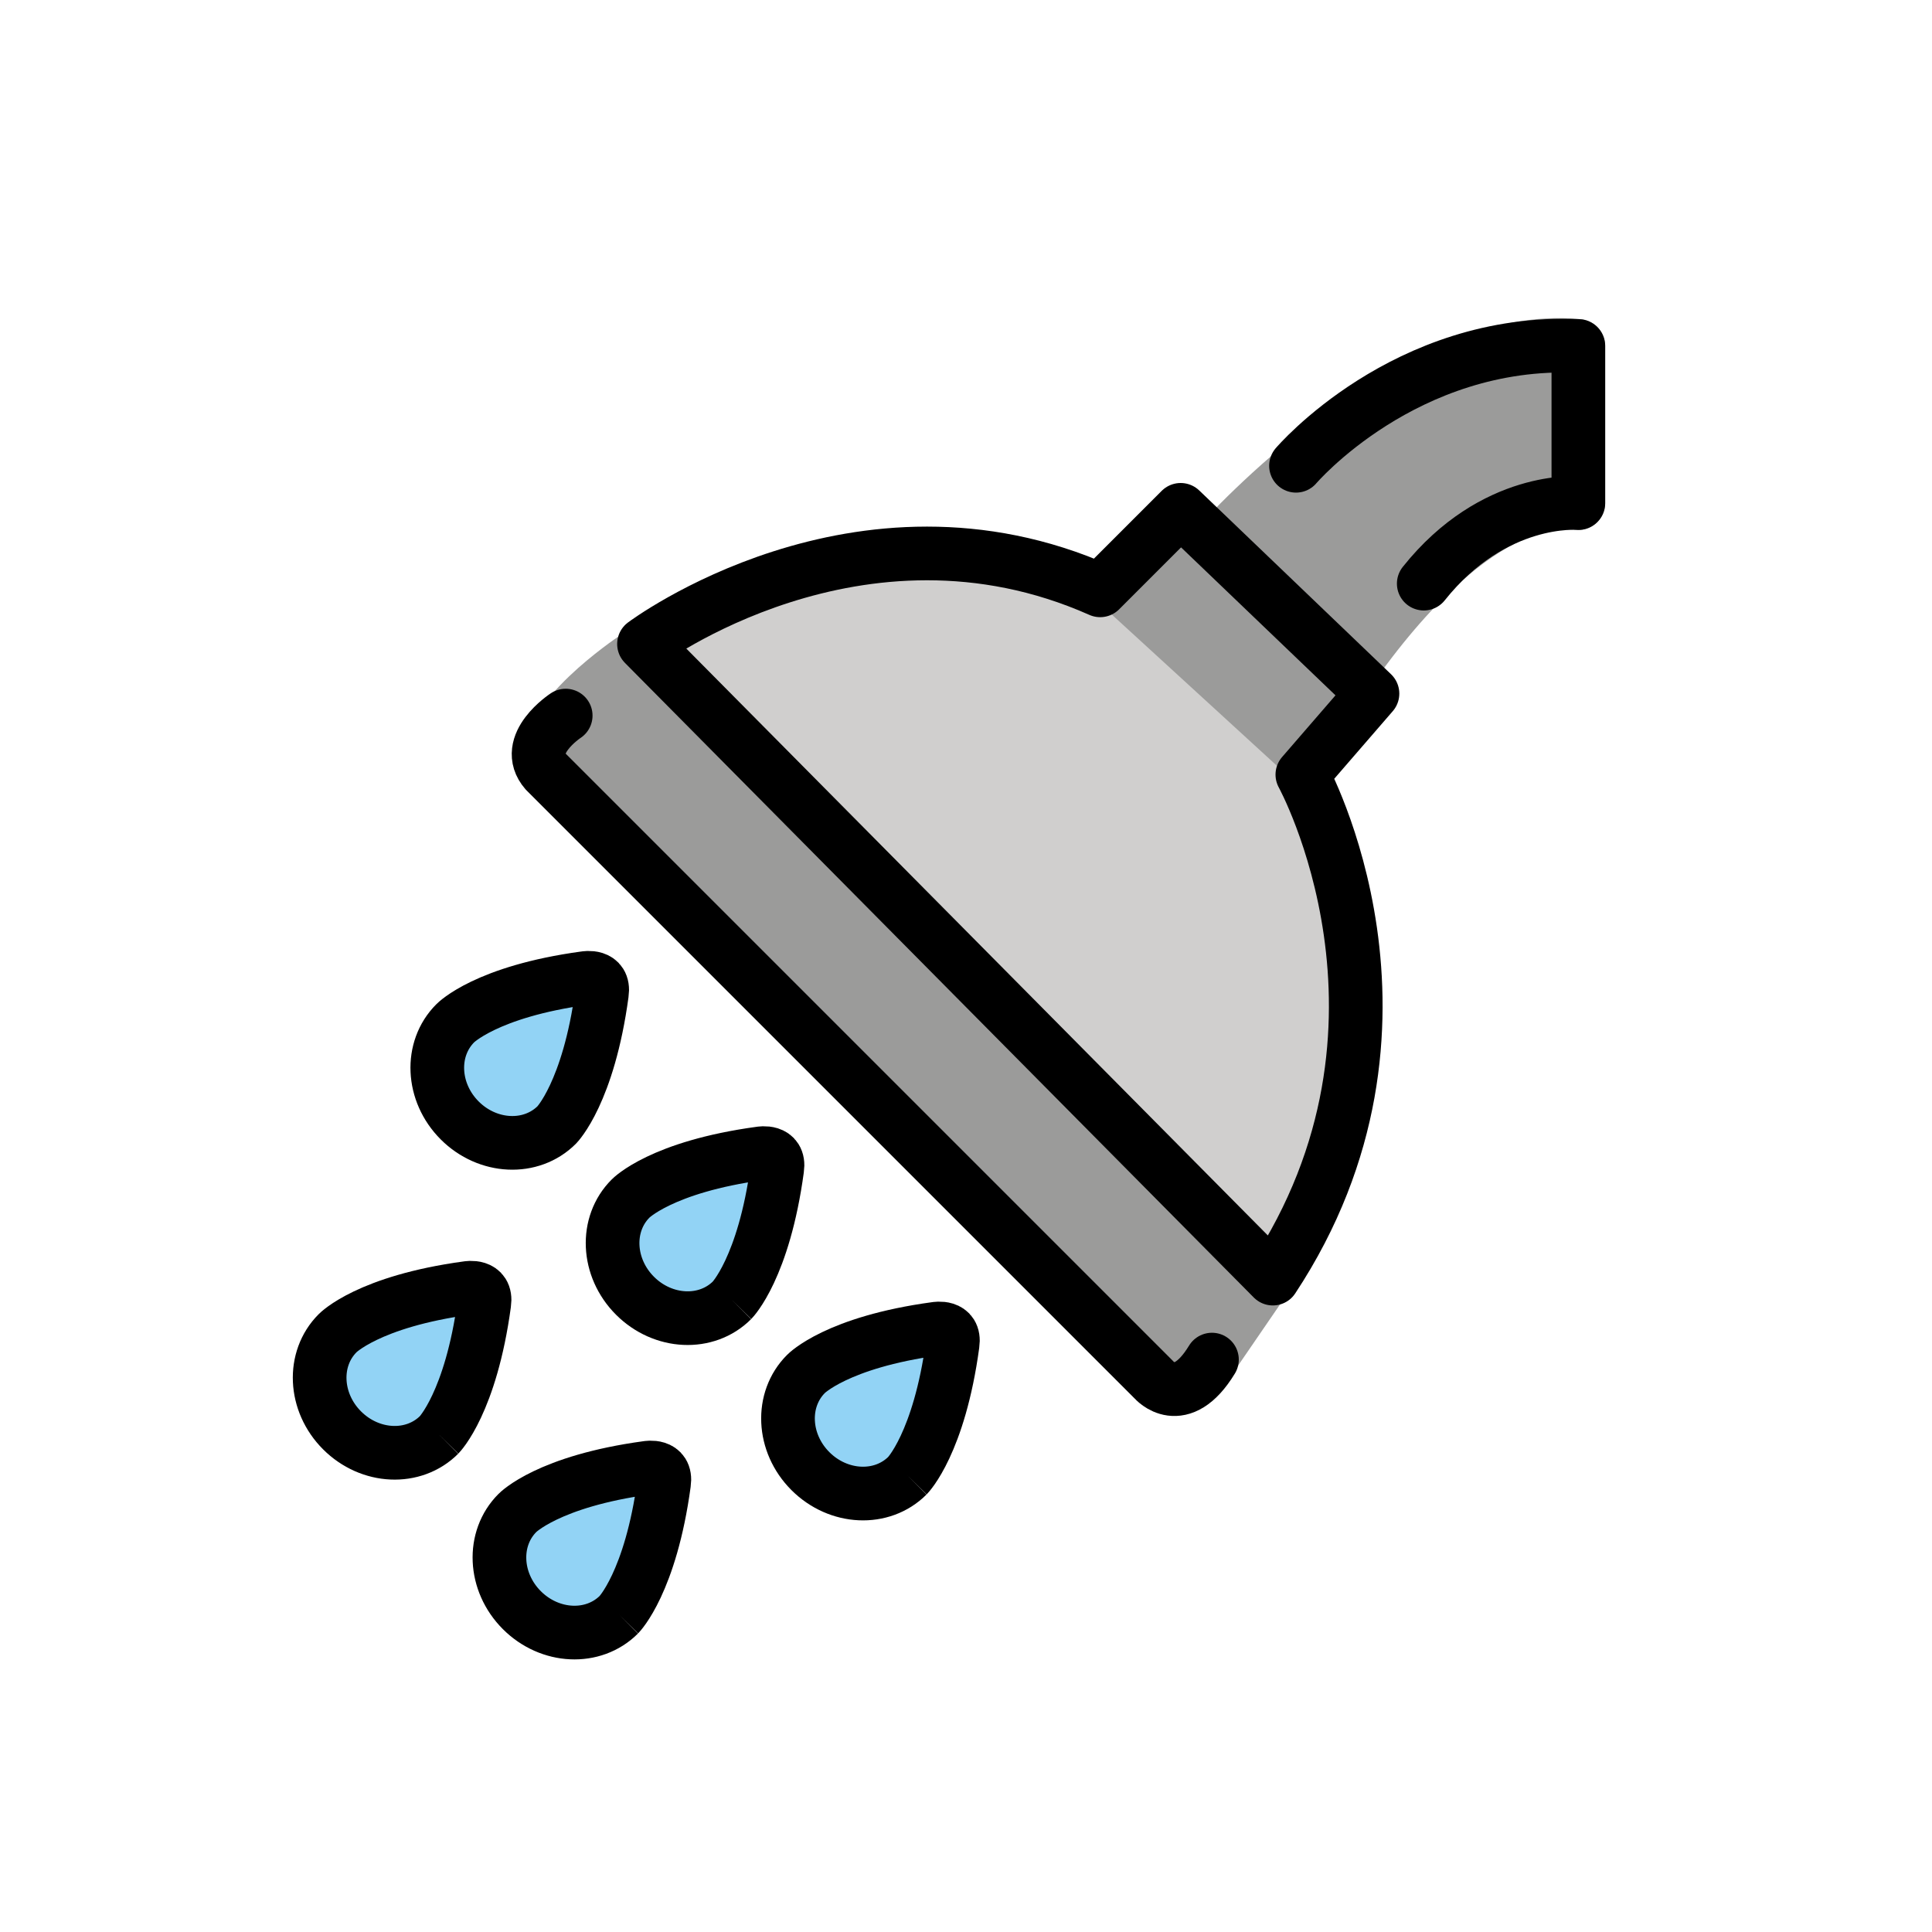
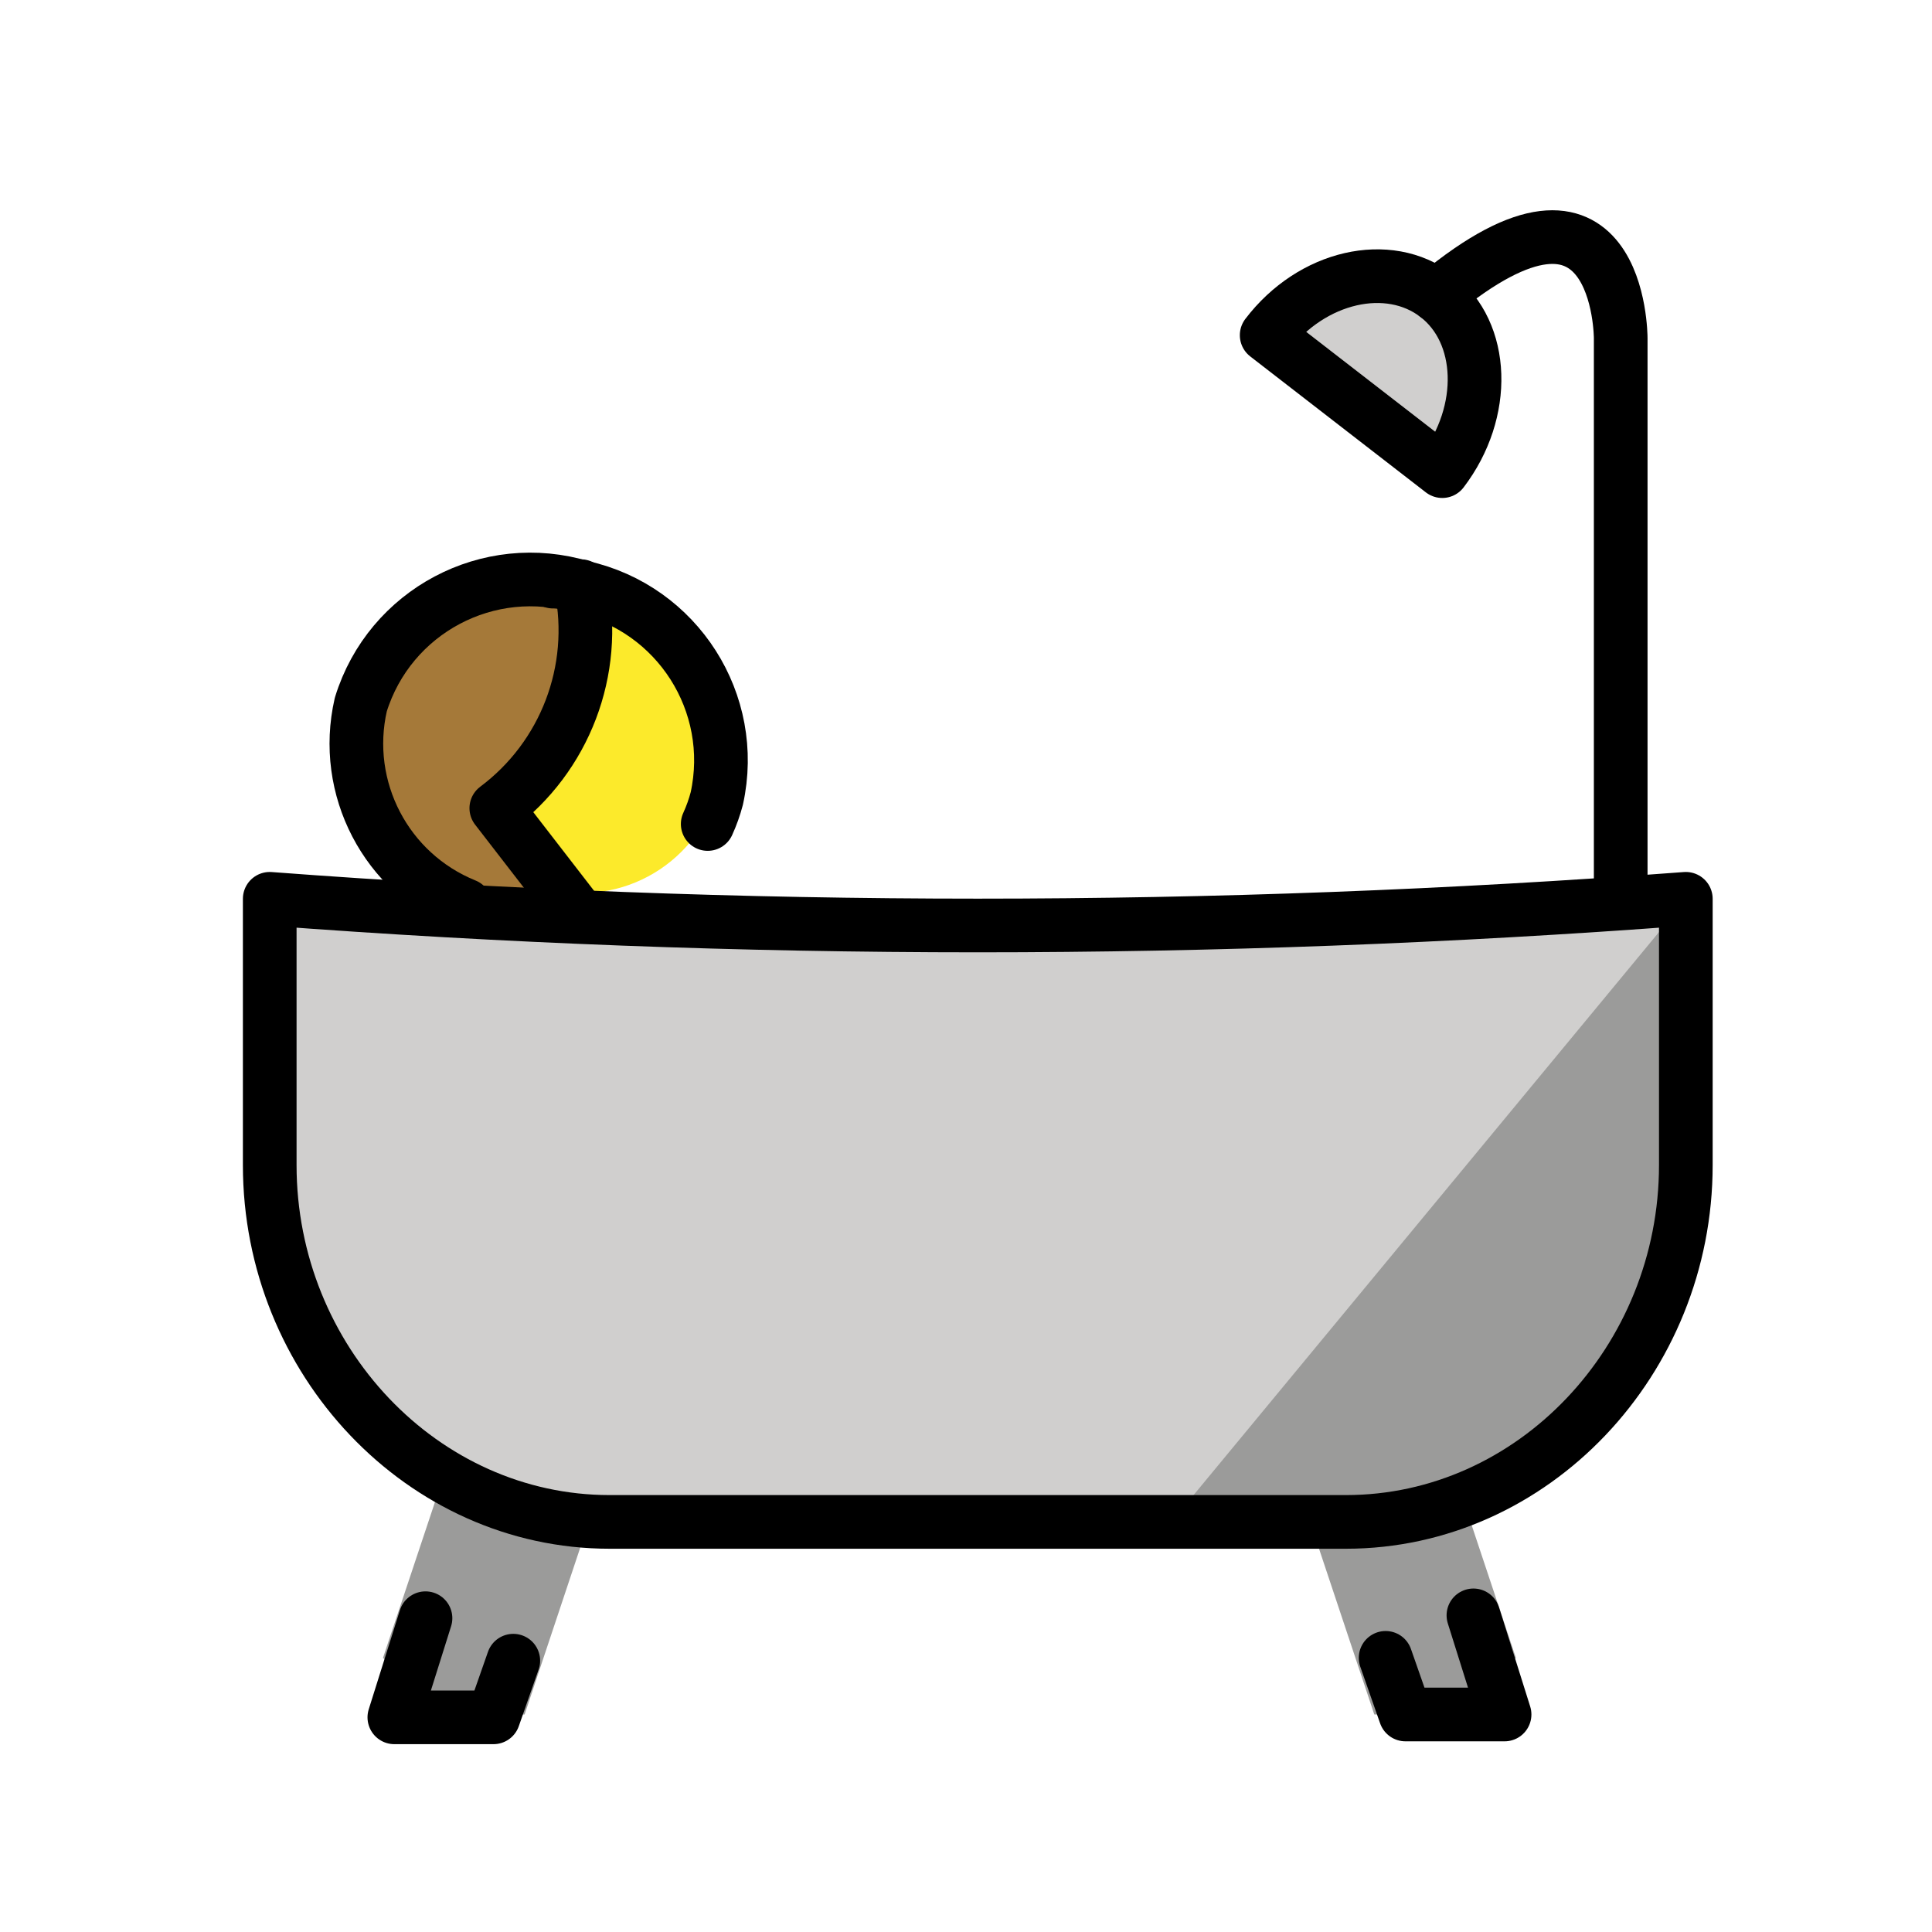
<svg xmlns="http://www.w3.org/2000/svg" id="emoji" viewBox="0 0 72 72">
  <g id="color">
-     <path fill="#9B9B9A" stroke="#9B9B9A" stroke-linecap="round" stroke-linejoin="round" stroke-miterlimit="10" stroke-width="2" d="M45.515,20.171c0,0,7.116-7.931,13.305-7.278v5.857c0,0-3.301-0.975-8.201,5.762" />
-     <path fill="#9B9B9A" stroke="#9B9B9A" stroke-miterlimit="10" d="M23.305,24.151c0,0-3.623,2.431-3.134,4.033l23.497,23.543 c0,0,0.915,0.515,2.019-1.059l1.738-2.535" />
-     <path fill="#D0CFCE" stroke="none" d="M24,24c0,0,8-6,17-2l3-3l7.148,6.849l-2.613,3.019c0,0,5.139,9.326-1.1,18.782L24,24z" />
-     <rect x="43.852" y="19.537" width="4.402" height="9.229" transform="matrix(0.6754 -0.7375 0.7375 0.6754 -2.8614 41.802)" fill="#9B9B9A" stroke="none" />
-     <path fill="#92D3F5" stroke="none" stroke-linecap="round" stroke-linejoin="round" stroke-miterlimit="10" stroke-width="2" d="M20.751,41.921c-0.955,0.955-2.575,0.88-3.62-0.166s-1.119-2.667-0.164-3.622c0,0,1.14-1.181,4.835-1.683 c0,0,0.735-0.136,0.63,0.573C21.931,40.719,20.751,41.921,20.751,41.921" />
-     <path fill="#92D3F5" stroke="none" stroke-miterlimit="10" stroke-width="2" d="M16.367,53.471 c-0.955,0.955-2.575,0.88-3.62-0.166c-1.045-1.045-1.119-2.667-0.164-3.622c0,0,1.14-1.181,4.835-1.683 c0,0,0.735-0.136,0.63,0.573C17.547,52.269,16.367,53.471,16.367,53.471" />
-     <path fill="#92D3F5" stroke="none" stroke-miterlimit="10" stroke-width="2" d="M23.067,60.171 c-0.955,0.955-2.575,0.88-3.62-0.166s-1.119-2.667-0.164-3.622c0,0,1.14-1.181,4.835-1.683 c0,0,0.735-0.136,0.63,0.573C24.247,58.969,23.067,60.171,23.067,60.171" />
-     <path fill="#92D3F5" stroke="none" stroke-miterlimit="10" stroke-width="2" d="M27.284,48.454 c-0.955,0.955-2.575,0.88-3.62-0.166c-1.045-1.045-1.119-2.667-0.164-3.622c0,0,1.14-1.181,4.835-1.683 c0,0,0.735-0.136,0.63,0.573C28.464,47.252,27.284,48.454,27.284,48.454" />
-     <path fill="#92D3F5" stroke="none" stroke-miterlimit="10" stroke-width="2" d="M33.821,54.99 c-0.955,0.955-2.575,0.88-3.62-0.166c-1.045-1.045-1.119-2.667-0.164-3.622c0,0,1.14-1.181,4.835-1.683 c0,0,0.735-0.136,0.63,0.573C35.001,53.789,33.821,54.99,33.821,54.99" />
+     <path fill="#d0cfce" d="M10.052,33.285c.275,2.318,47.557,2.608,51.719,0,0,0,1.056,0,1.056,4.222S63.882,54.395,52.271,56.506H20.607a8.744,8.744,0,0,1-3.57-.98c-2.2-1.11-4.809-3.475-5.929-8.519C8.996,37.507,10.052,33.285,10.052,33.285Z" />
+     <path fill="#d0cfce" d="M46.994,12.176l6.333,5.277a5.958,5.958,0,0,0,0-6.333C51.216,7.954,46.994,12.176,46.994,12.176Z" />
+     <path fill="#9b9b9a" d="M62.851,33.496,43.828,56.506s9.265,1.056,10.438,0,7.506-6.333,7.506-8.444S62.851,33.496,62.851,33.496Z" />
+     <polygon fill="#9b9b9a" points="16.385 55.451 14.274 61.783 16.385 63.894 19.551 63.894 21.662 57.562 16.385 55.451" />
+     <polygon fill="#9b9b9a" points="54.382 55.451 56.493 61.783 54.382 63.894 51.216 63.894 49.105 57.562 54.382 55.451" />
  </g>
-   <g id="hair" />
-   <g id="skin" />
-   <g id="skin-shadow" />
+   <g id="skin">
+     <path fill="#fcea2b" d="M26.94,28.008a5.272,5.272,0,0,1-5.277,5.277c-2.623,0-3.166-5.238-3.166-8.444s.015-3.166,2.639-3.166S26.94,24.802,26.94,28.008Z" />
+   </g>
+   <g id="hair">
+     <path fill="#a57939" d="M20.607,21.675s-6.409,1.056-7.388,4.222.492,6.984,2.111,7.388a6.954,6.954,0,0,0,1.056,0c.61.062,2.613.738,3.166,0,.755-1.007-.986-2.628,0-4.222C21.51,25.897,22.566,22.73,20.607,21.675Z" />
+   </g>
  <g id="line">
-     <path fill="none" stroke="#000000" stroke-linecap="round" stroke-linejoin="round" stroke-miterlimit="10" stroke-width="2" d="M48.298,17.358c0,0,4.047-4.751,10.523-4.465v5.857c0,0-3.143-0.286-5.762,3" />
-     <path fill="none" stroke="#000000" stroke-linecap="round" stroke-linejoin="round" stroke-miterlimit="10" stroke-width="2" d="M21.082,26.668c0,0-1.631,1.068-0.75,2.083l22.667,22.667c0,0,1,1.167,2.167-0.75" />
-     <path fill="none" stroke="#000000" stroke-linecap="round" stroke-linejoin="round" stroke-miterlimit="10" stroke-width="2" d="M24,24c0,0,8-6,17-2l3-3l7.148,6.849l-2.613,3.019c0,0,5.139,9.326-1.1,18.782L24,24z" />
-     <path fill="none" stroke="#000000" stroke-linecap="round" stroke-linejoin="round" stroke-miterlimit="10" stroke-width="2" d="M20.751,41.921c-0.955,0.955-2.575,0.88-3.62-0.166s-1.119-2.667-0.164-3.622c0,0,1.14-1.181,4.835-1.683 c0,0,0.735-0.136,0.63,0.573C21.931,40.719,20.751,41.921,20.751,41.921" />
-     <path fill="none" stroke="#000000" stroke-miterlimit="10" stroke-width="2" d="M16.367,53.471 c-0.955,0.955-2.575,0.88-3.62-0.166c-1.045-1.045-1.119-2.667-0.164-3.622c0,0,1.14-1.181,4.835-1.683 c0,0,0.735-0.136,0.63,0.573C17.547,52.269,16.367,53.471,16.367,53.471" />
-     <path fill="none" stroke="#000000" stroke-miterlimit="10" stroke-width="2" d="M23.067,60.171 c-0.955,0.955-2.575,0.88-3.62-0.166s-1.119-2.667-0.164-3.622c0,0,1.14-1.181,4.835-1.683 c0,0,0.735-0.136,0.63,0.573C24.247,58.969,23.067,60.171,23.067,60.171" />
-     <path fill="none" stroke="#000000" stroke-miterlimit="10" stroke-width="2" d="M27.284,48.454 c-0.955,0.955-2.575,0.88-3.62-0.166c-1.045-1.045-1.119-2.667-0.164-3.622c0,0,1.14-1.181,4.835-1.683 c0,0,0.735-0.136,0.63,0.573C28.464,47.252,27.284,48.454,27.284,48.454" />
-     <path fill="none" stroke="#000000" stroke-miterlimit="10" stroke-width="2" d="M33.821,54.99 c-0.955,0.955-2.575,0.88-3.62-0.166c-1.045-1.045-1.119-2.667-0.164-3.622c0,0,1.14-1.181,4.835-1.683 c0,0,0.735-0.136,0.63,0.573C35.001,53.789,33.821,54.99,33.821,54.99" />
+     <g>
+       <path fill="none" stroke="#000" stroke-linecap="round" stroke-linejoin="round" stroke-width="2" d="M60.399,33.496V12.598s0-7.283-6.861-1.583" />
+       <path fill="none" stroke="#000" stroke-linecap="round" stroke-linejoin="round" stroke-width="2" d="M47.205,12.492c1.689-2.217,4.539-2.85,6.333-1.478s1.9,4.327.211,6.544Z" />
+       <polyline fill="none" stroke="#000" stroke-linecap="round" stroke-linejoin="round" stroke-width="2" points="15.857 60.306 14.696 64 18.39 64 19.129 61.889" />
+       <path fill="none" stroke="#000" stroke-linecap="round" stroke-linejoin="round" stroke-width="2" d="M10.052,33.496V43.418c0,7.283,5.7,13.299,12.666,13.299H50.16c6.966,0,12.666-6.016,12.666-13.299V33.496A350.709,350.709,0,0,1,10.052,33.496Z" />
+     </g>
+     <g>
+       <g>
+         <path fill="none" stroke="#000" stroke-linecap="round" stroke-linejoin="round" stroke-width="2" d="M20.607,21.675h0" />
+         <path fill="none" stroke="#000" stroke-linecap="round" stroke-linejoin="round" stroke-width="2" d="M21.521,34.033l-3.025-3.914A8.273,8.273,0,0,0,21.65,21.845" />
+       </g>
+     </g>
+     <path fill="none" stroke="#000" stroke-linecap="round" stroke-linejoin="round" stroke-width="2" d="M17.346,33.74a6.503,6.503,0,0,1-3.9-7.482,6.613,6.613,0,0,1,8.249-4.373,6.613,6.613,0,0,1,5.018,7.873,5.891,5.891,0,0,1-.339.95" />
+     <polyline fill="none" stroke="#000" stroke-linecap="round" stroke-linejoin="round" stroke-width="2" points="51.638 61.783 52.377 63.894 56.071 63.894 54.91 60.2" />
  </g>
</svg>
